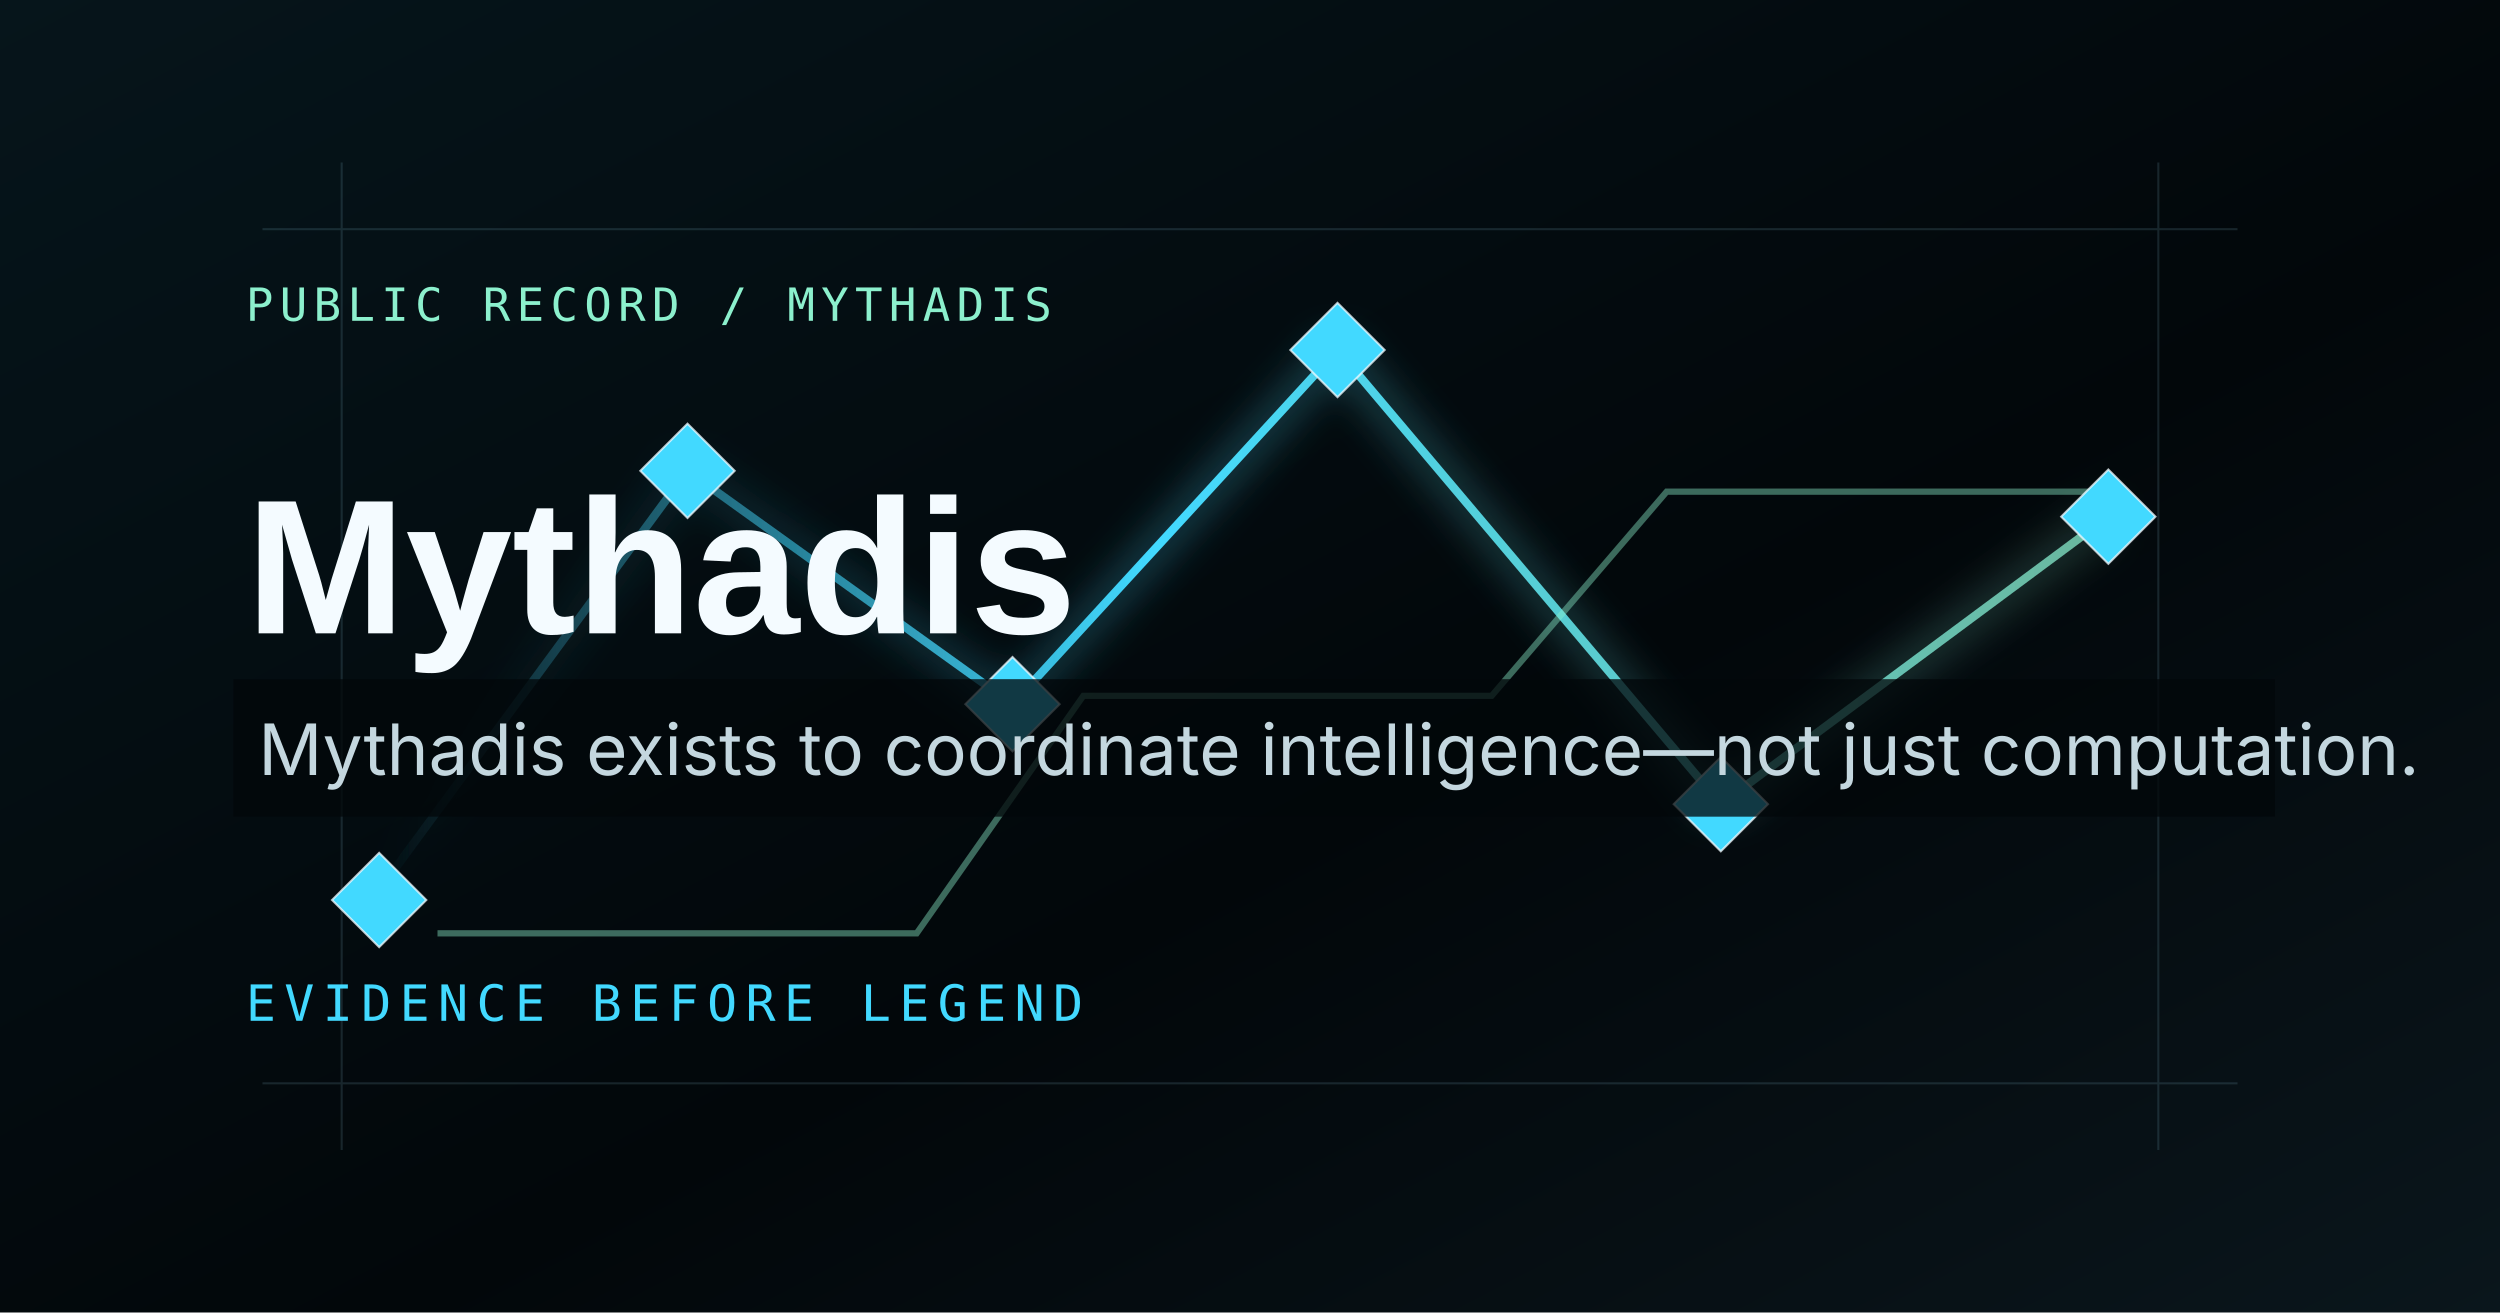
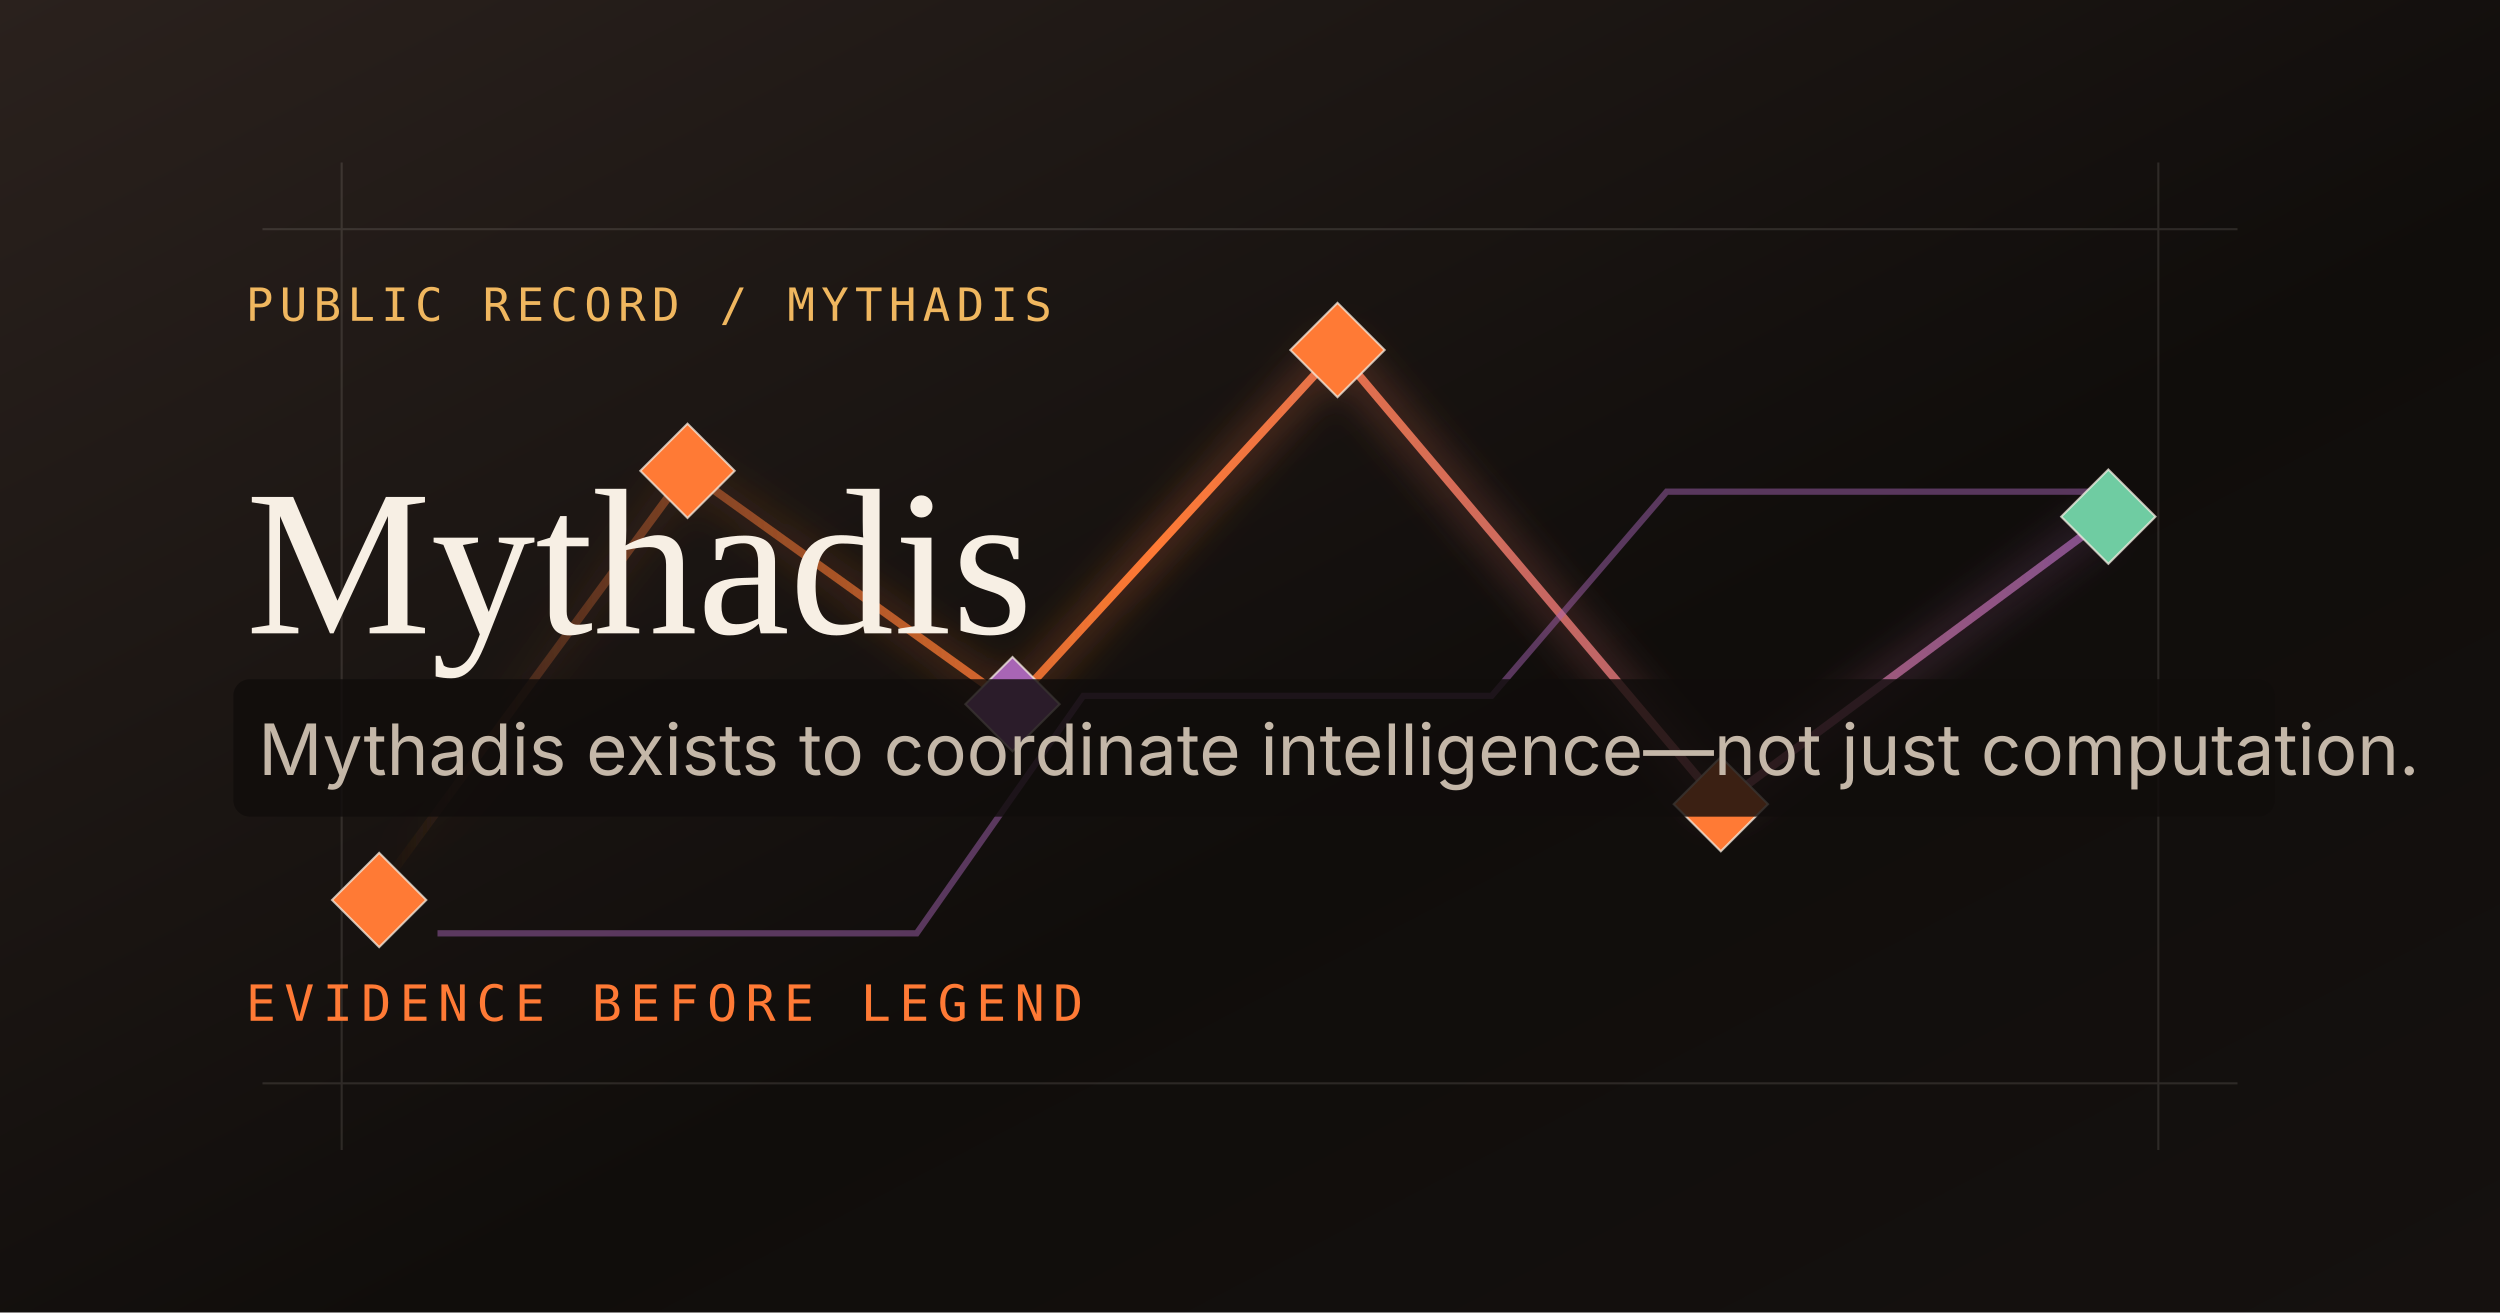
<svg xmlns="http://www.w3.org/2000/svg" width="1200" height="630" viewBox="0 0 1200 630" role="img" aria-labelledby="title desc">
  <defs>
    <linearGradient id="bg" x1="0" y1="0" x2="1" y2="1">
-       <stop offset="0" stop-color="#06151b" />
-       <stop offset="0.58" stop-color="#02070a" />
-       <stop offset="1" stop-color="#0a161c" />
+       <stop offset="0" stop-color="#2a211d" />
+       <stop offset="0.58" stop-color="#100d0b" />
+       <stop offset="1" stop-color="#15110f" />
    </linearGradient>
    <linearGradient id="line" x1="0" y1="0" x2="1" y2="0">
-       <stop offset="0" stop-color="#42d9ff" stop-opacity="0" />
-       <stop offset="0.45" stop-color="#42d9ff" />
-       <stop offset="1" stop-color="#8cf0cd" stop-opacity="0.72" />
+       <stop offset="0" stop-color="#ff7a35" stop-opacity="0" />
+       <stop offset="0.45" stop-color="#ff7a35" />
+       <stop offset="1" stop-color="#a865b5" stop-opacity="0.72" />
    </linearGradient>
    <filter id="glow" x="-30%" y="-30%" width="160%" height="160%">
      <feGaussianBlur stdDeviation="10" result="blur" />
      <feMerge>
        <feMergeNode in="blur" />
        <feMergeNode in="SourceGraphic" />
      </feMerge>
    </filter>
  </defs>
  <rect width="1200" height="630" fill="url(#bg)" />
-   <path d="M126 110H1074M126 520H1074M164 78V552M1036 78V552" fill="none" stroke="#99dcf0" stroke-opacity="0.14" />
+   <path d="M126 110H1074M126 520H1074M164 78V552M1036 78V552" fill="none" stroke="#f7efe4" stroke-opacity="0.12" />
  <path d="M180 430L330 226L486 338L642 168L826 386L1012 248" fill="none" stroke="url(#line)" stroke-width="4" filter="url(#glow)" />
-   <path d="M210 448H440L520 334H716L800 236H1014" fill="none" stroke="#8cf0cd" stroke-opacity="0.42" stroke-width="3" />
-   <g fill="#42d9ff" stroke="#f4fbff" stroke-opacity="0.75">
+   <path d="M210 448H440L520 334H716L800 236H1014" fill="none" stroke="#a865b5" stroke-opacity="0.48" stroke-width="3" />
+   <g fill="#ff7a35" stroke="#f7efe4" stroke-opacity="0.75">
    <rect x="166" y="416" width="32" height="32" transform="rotate(45 182 432)" />
    <rect x="314" y="210" width="32" height="32" transform="rotate(45 330 226)" />
-     <rect x="470" y="322" width="32" height="32" transform="rotate(45 486 338)" />
+     <rect x="470" y="322" width="32" height="32" fill="#a865b5" transform="rotate(45 486 338)" />
    <rect x="626" y="152" width="32" height="32" transform="rotate(45 642 168)" />
    <rect x="810" y="370" width="32" height="32" transform="rotate(45 826 386)" />
-     <rect x="996" y="232" width="32" height="32" transform="rotate(45 1012 248)" />
+     <rect x="996" y="232" width="32" height="32" fill="#6fcca2" transform="rotate(45 1012 248)" />
  </g>
-   <text x="118" y="154" fill="#8cf0cd" font-family="IBM Plex Mono, Consolas, monospace" font-size="22" letter-spacing="3">PUBLIC RECORD / MYTHADIS</text>
-   <text x="118" y="304" fill="#f4fbff" font-family="Space Grotesk, Arial, sans-serif" font-size="92" font-weight="700">Mythadis</text>
-   <rect x="112" y="326" width="980" height="66" fill="#02070a" fill-opacity="0.76" />
-   <text x="124" y="372" fill="#c4d7df" font-family="Inter, Arial, sans-serif" font-size="34">Mythadis exists to coordinate intelligence—not just computation.</text>
-   <text x="118" y="490" fill="#42d9ff" font-family="IBM Plex Mono, Consolas, monospace" font-size="24" letter-spacing="4">EVIDENCE BEFORE LEGEND</text>
+   <text x="118" y="154" fill="#f0b75f" font-family="IBM Plex Mono, Consolas, monospace" font-size="22" letter-spacing="3">PUBLIC RECORD / MYTHADIS</text>
+   <text x="118" y="304" fill="#f7efe4" font-family="Iowan Old Style, Baskerville, Times New Roman, serif" font-size="100">Mythadis</text>
+   <rect x="112" y="326" width="980" height="66" rx="8" fill="#100d0b" fill-opacity="0.82" />
+   <text x="124" y="372" fill="#c4b7a8" font-family="Inter, Arial, sans-serif" font-size="34">Mythadis exists to coordinate intelligence—not just computation.</text>
+   <text x="118" y="490" fill="#ff7a35" font-family="IBM Plex Mono, Consolas, monospace" font-size="24" letter-spacing="4">EVIDENCE BEFORE LEGEND</text>
</svg>
